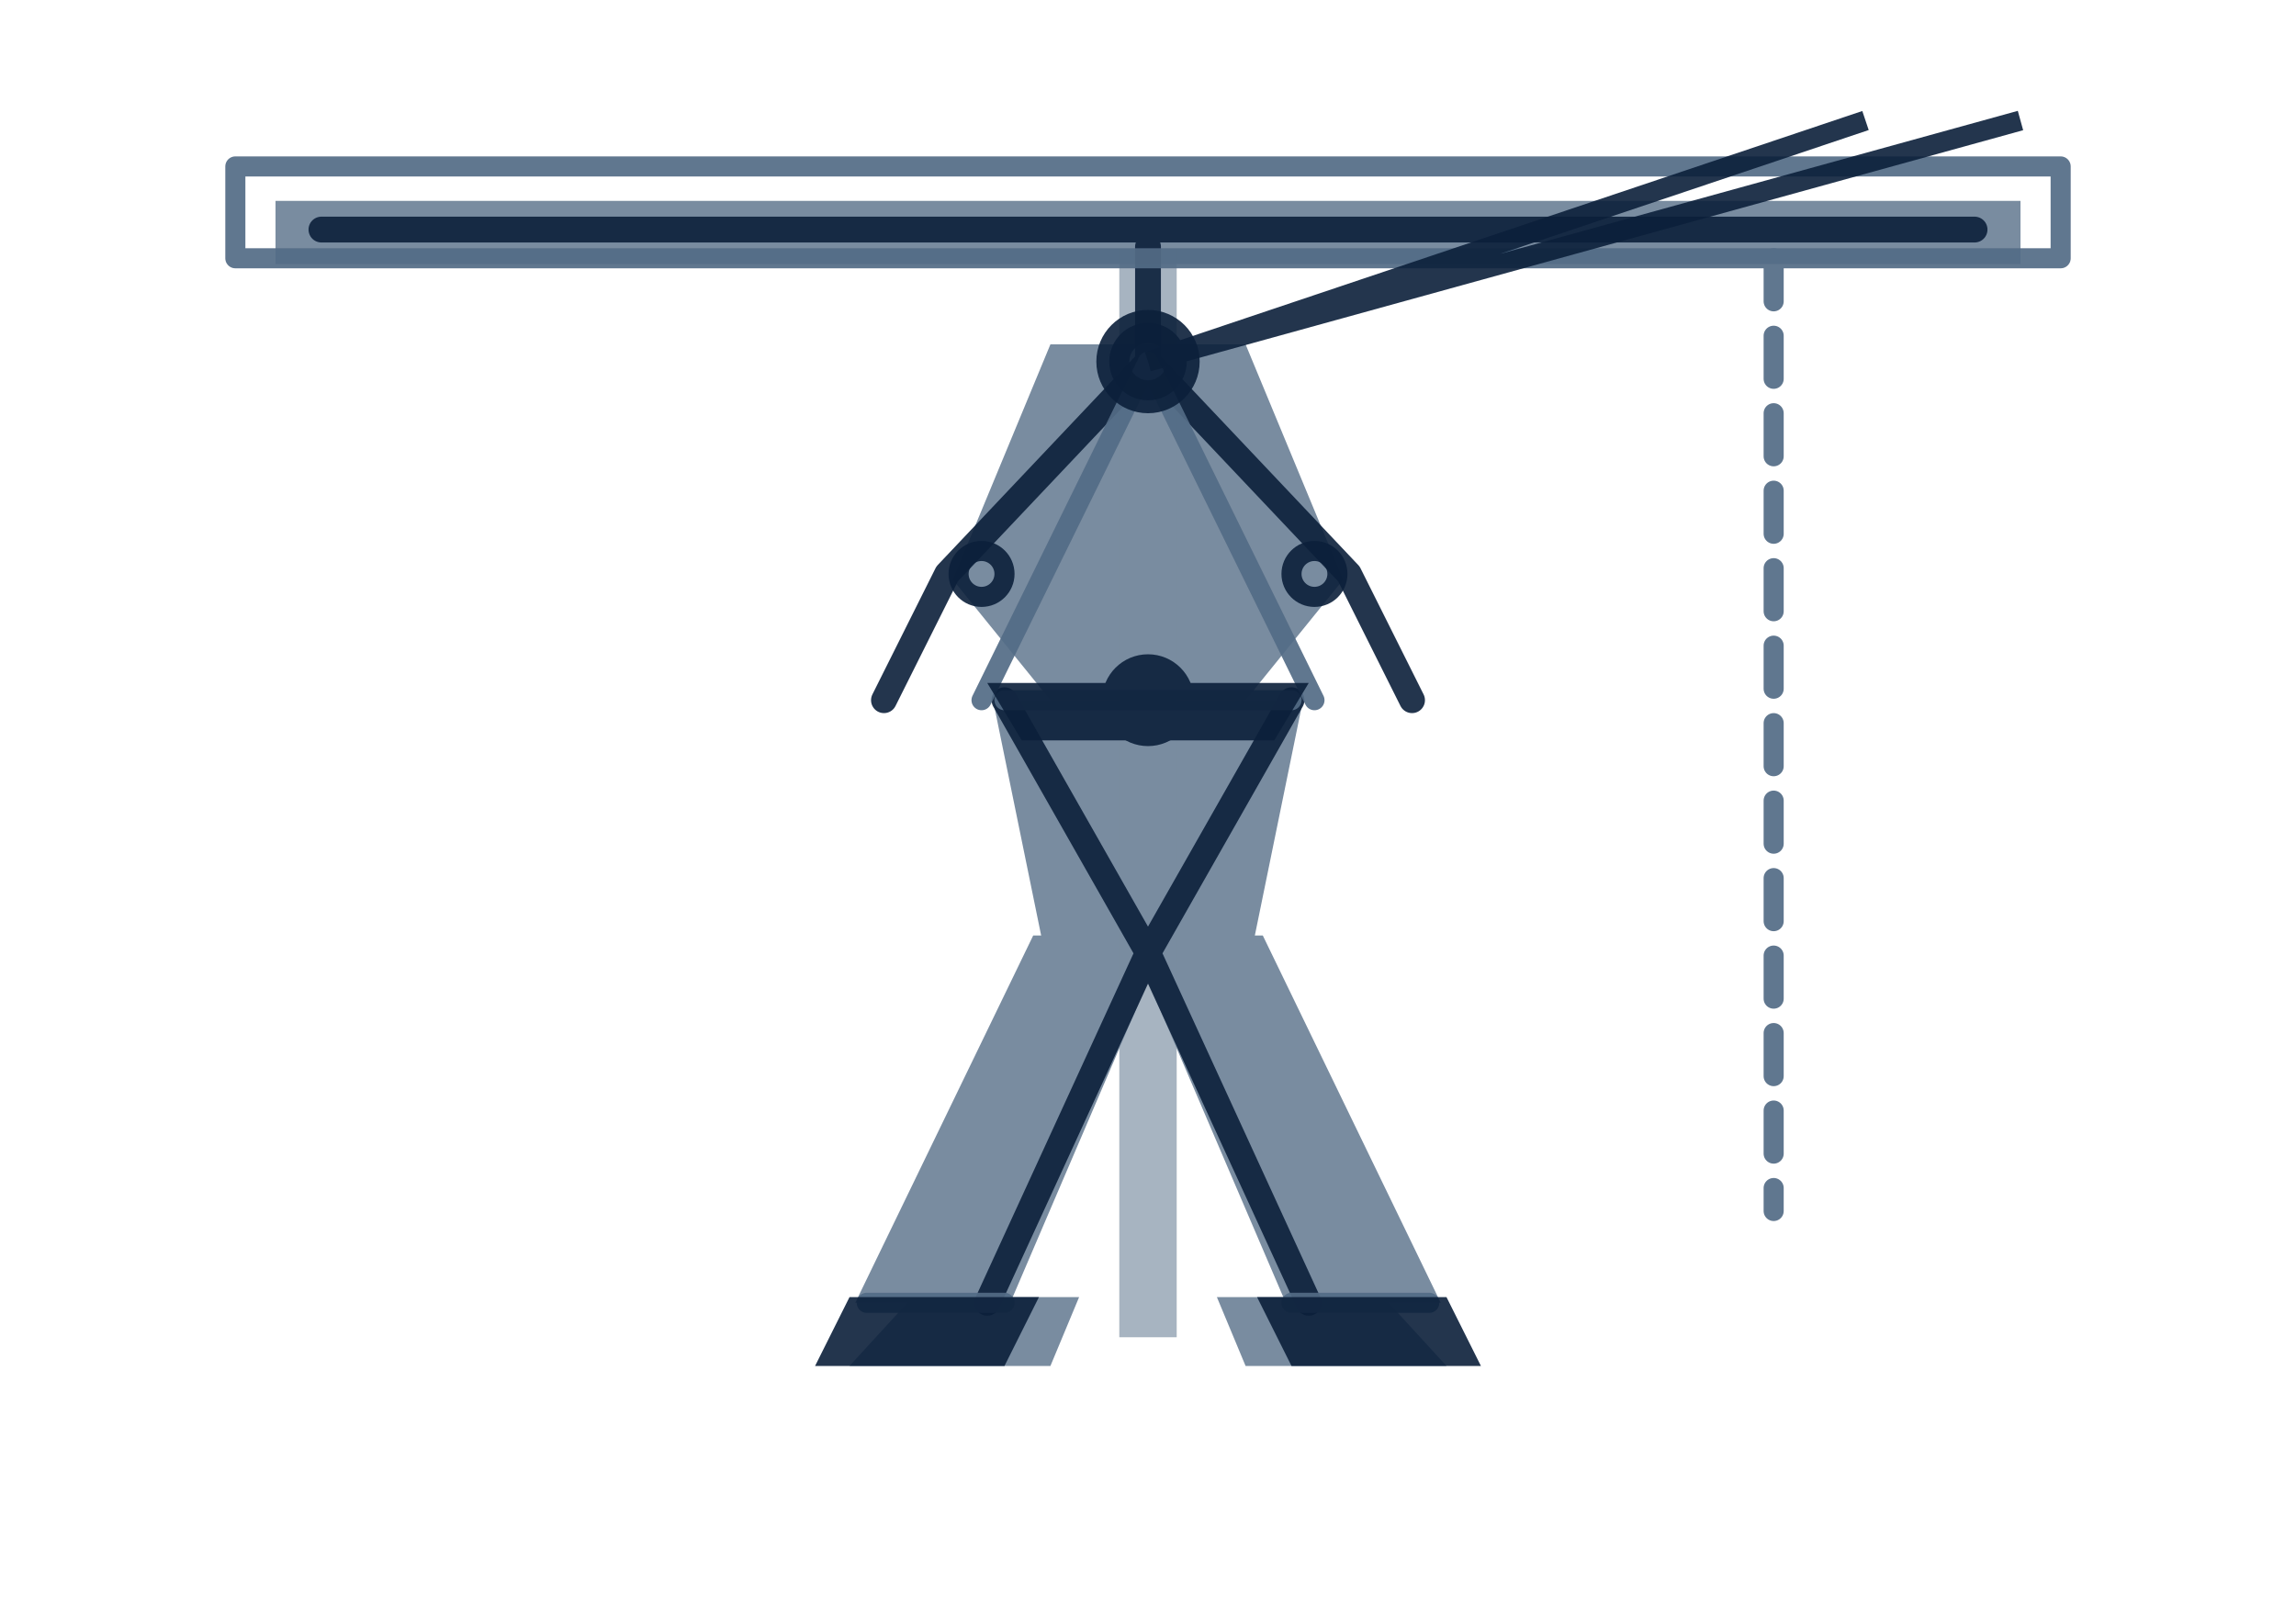
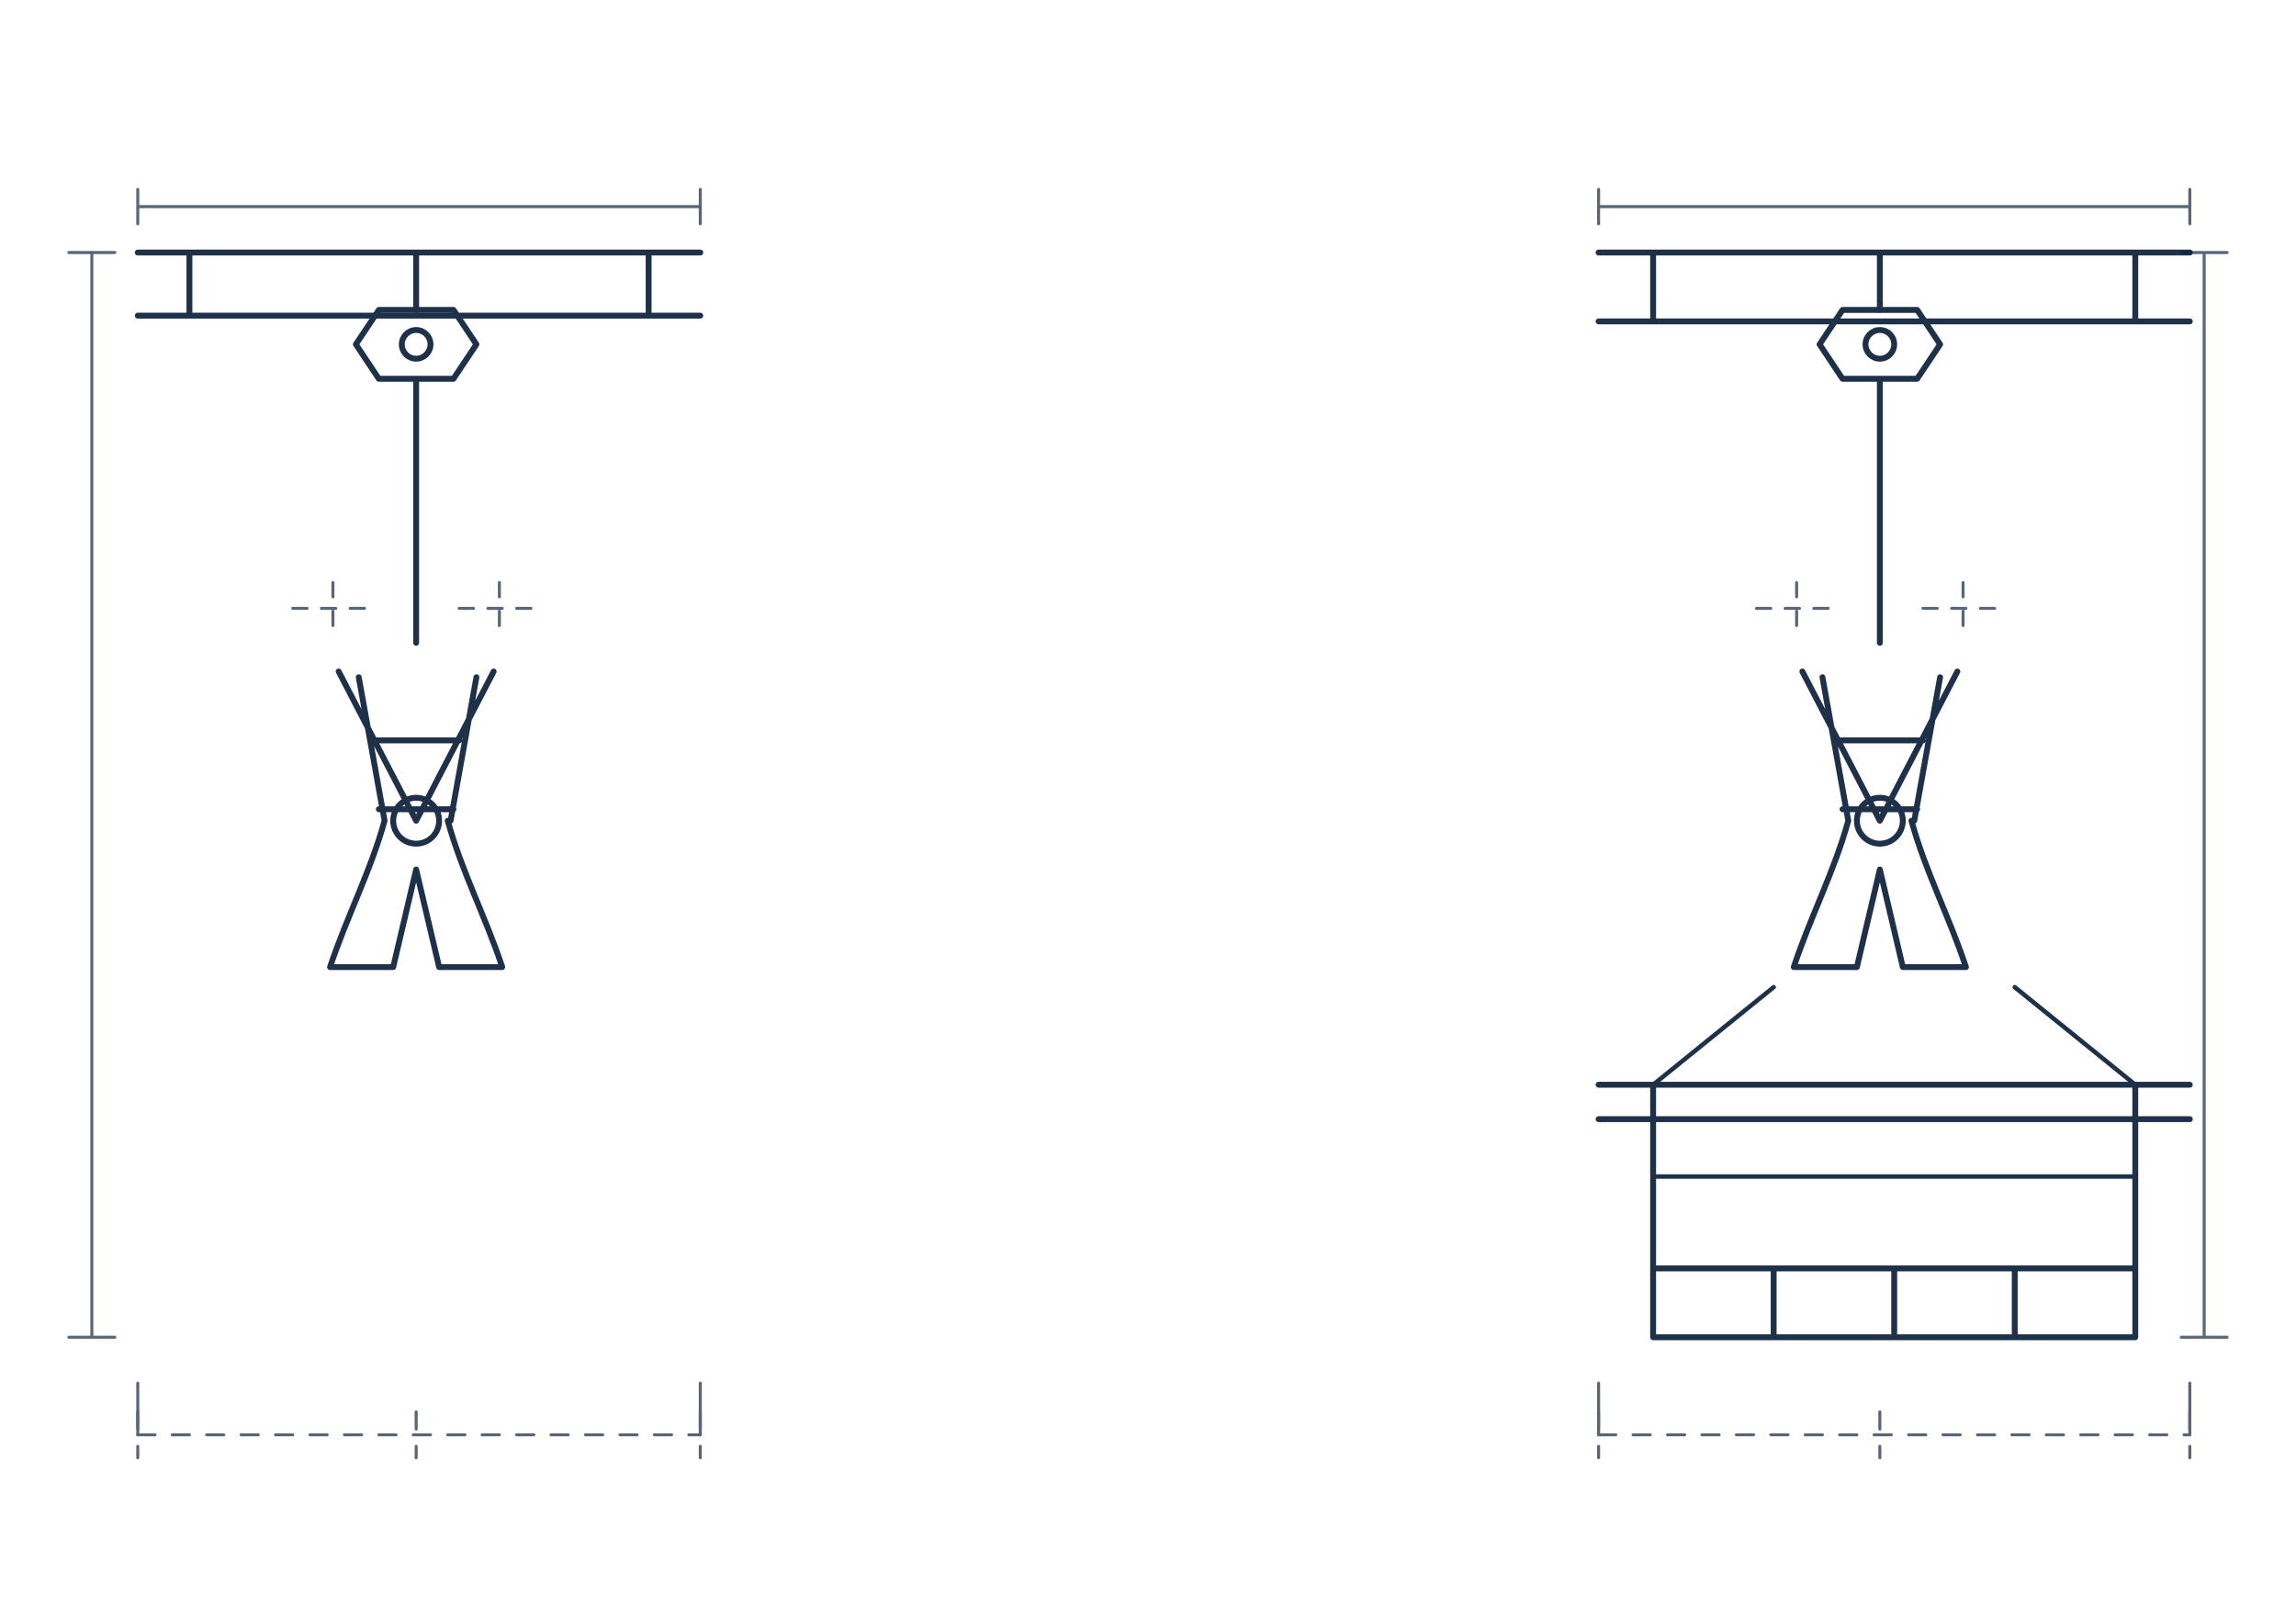
<svg xmlns="http://www.w3.org/2000/svg" viewBox="0 0 800 560" fill="none">
-   <g fill="#536b85" opacity=".78">
-     <path d="M96 70h608v22H96z" />
-     <path d="M366 120h68l34 82-34 42h-68l-34-42z" />
-     <path d="M346 244h108l-18 88H364z" />
-     <path d="M360 326l-62 128h54l48-112 48 112h54l-62-128z" />
-     <path d="M318 452h58l-10 24h-70zM424 452h58l22 24h-70z" />
-     <path d="M390 86h20v380h-20z" opacity=".65" />
-   </g>
  <g stroke="#0b1f3a" stroke-linecap="round" stroke-linejoin="round">
-     <g stroke-width="9" opacity=".9">
-       <path d="M112 80h576" />
-       <path d="M400 86v40M400 126l-70 74M400 126l70 74M330 200l-22 44M470 200l22 44M350 244l50 88 50-88M400 332l-56 122M400 332l56 122" />
+     <g stroke-width="2.05" opacity=".92">
+       <path d="M48 88h196M66 88v22M226 88v22M48 110h196M145 88v20" />
+       <path d="M132 108h26l8 12-8 12h-26l-8-12zM145 132v92" />
+       <path d="M118 234l27 52 27-52M125 236l9 50m32-50l-9 50M130 258h30M134 286c-5 18-13 33-19 51h22l8-34 8 34h22c-6-18-14-33-19-51M132 282h26" />
+       <circle cx="145" cy="286" r="8" />
+       <circle cx="145" cy="120" r="5" />
+       <path d="M557 88h206M576 88v24M744 88v24M557 112h206M655 88v20" />
+       <path d="M642 108h26l8 12-8 12h-26l-8-12zM655 132v92" />
+       <path d="M628 234l27 52 27-52M635 236l9 50m32-50l-9 50M640 258h30M644 286c-5 18-13 33-19 51h22l8-34 8 34h22c-6-18-14-33-19-51M642 282h26" />
+       <circle cx="655" cy="286" r="8" />
+       <circle cx="655" cy="120" r="5" />
+       <path d="M557 378h206M557 390h206M576 378v88M744 378v88M576 442h168M576 466h168M576 466v-24m42 24v-24m42 24v-24m42 24v-24m42 24v-24" />
+       <path d="M576 378l42-34m126 34l-42-34M576 410h168" stroke-width="1.55" />
    </g>
-     <g stroke="#536b85" stroke-width="7" opacity=".92">
-       <path d="M82 58h636v32H82z" />
-       <path d="M400 126l-58 118M400 126l58 118M350 244h100" />
-       <path d="M302 454h48M450 454h48" />
-       <path d="M618 90v332" stroke-dasharray="15 12" />
+     <g stroke-width="1.05" opacity=".68">
+       <path d="M32 88v378m-8-378h16m-16 378h16M768 88v378m-8-378h16m-16 378h16" />
+       <path d="M48 500h196M48 492v16M145 492v16M244 492v16M557 500h206M557 492v16M655 492v16M763 492v16" stroke-dasharray="6 6" />
+       <path d="M102 212h28m30 0h28M116 203v18m58-18v18M612 212h28m30 0h28M626 203v18m58-18v18" stroke-dasharray="5 5" />
+       <path d="M48 72h196M557 72h206M48 66v12m196-12v12m313-12v12m206-12v12" />
+       <path d="M557 482v18m206-18v18M48 482v18m196-18v18" />
    </g>
  </g>
-   <g fill="#0b1f3a" opacity=".9">
-     <circle cx="400" cy="126" r="18" />
-     <circle cx="400" cy="244" r="16" />
-     <path d="M344 238h112l-12 20H356z" />
-     <path d="M296 452h66l-12 24h-66zM438 452h66l12 24h-66z" />
-   </g>
-   <g fill="none" stroke="#0b1f3a" stroke-width="7" opacity=".9">
-     <circle cx="400" cy="126" r="10" />
-     <circle cx="342" cy="200" r="8" />
-     <circle cx="458" cy="200" r="8" />
-     <path d="M400 126L650 42M400 126L704 42" />
-   </g>
</svg>
